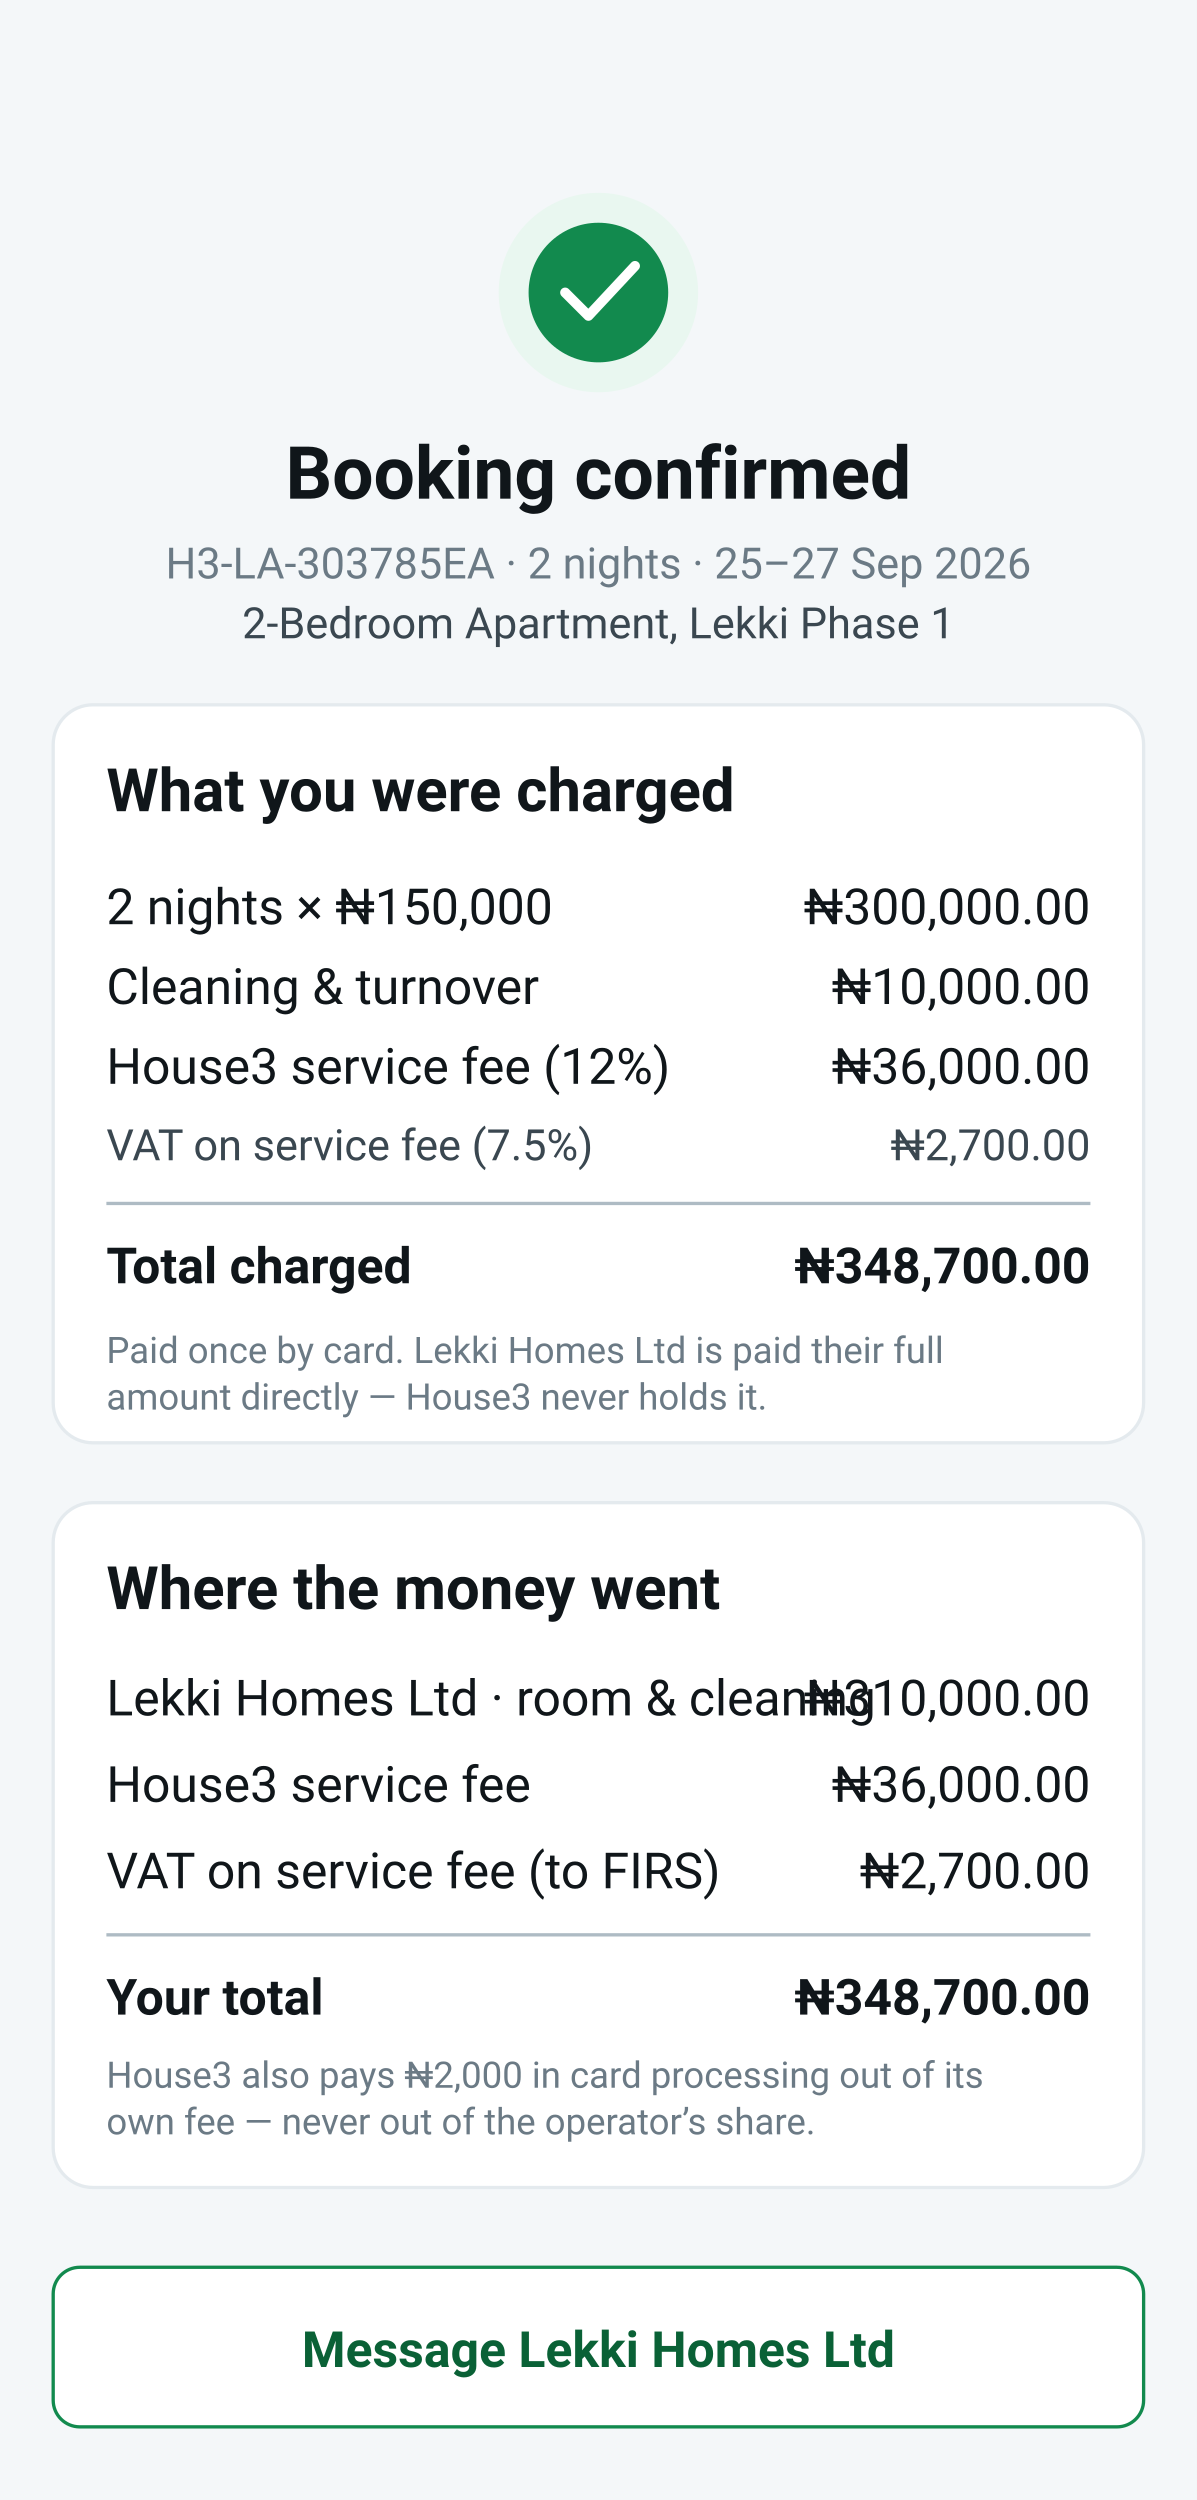
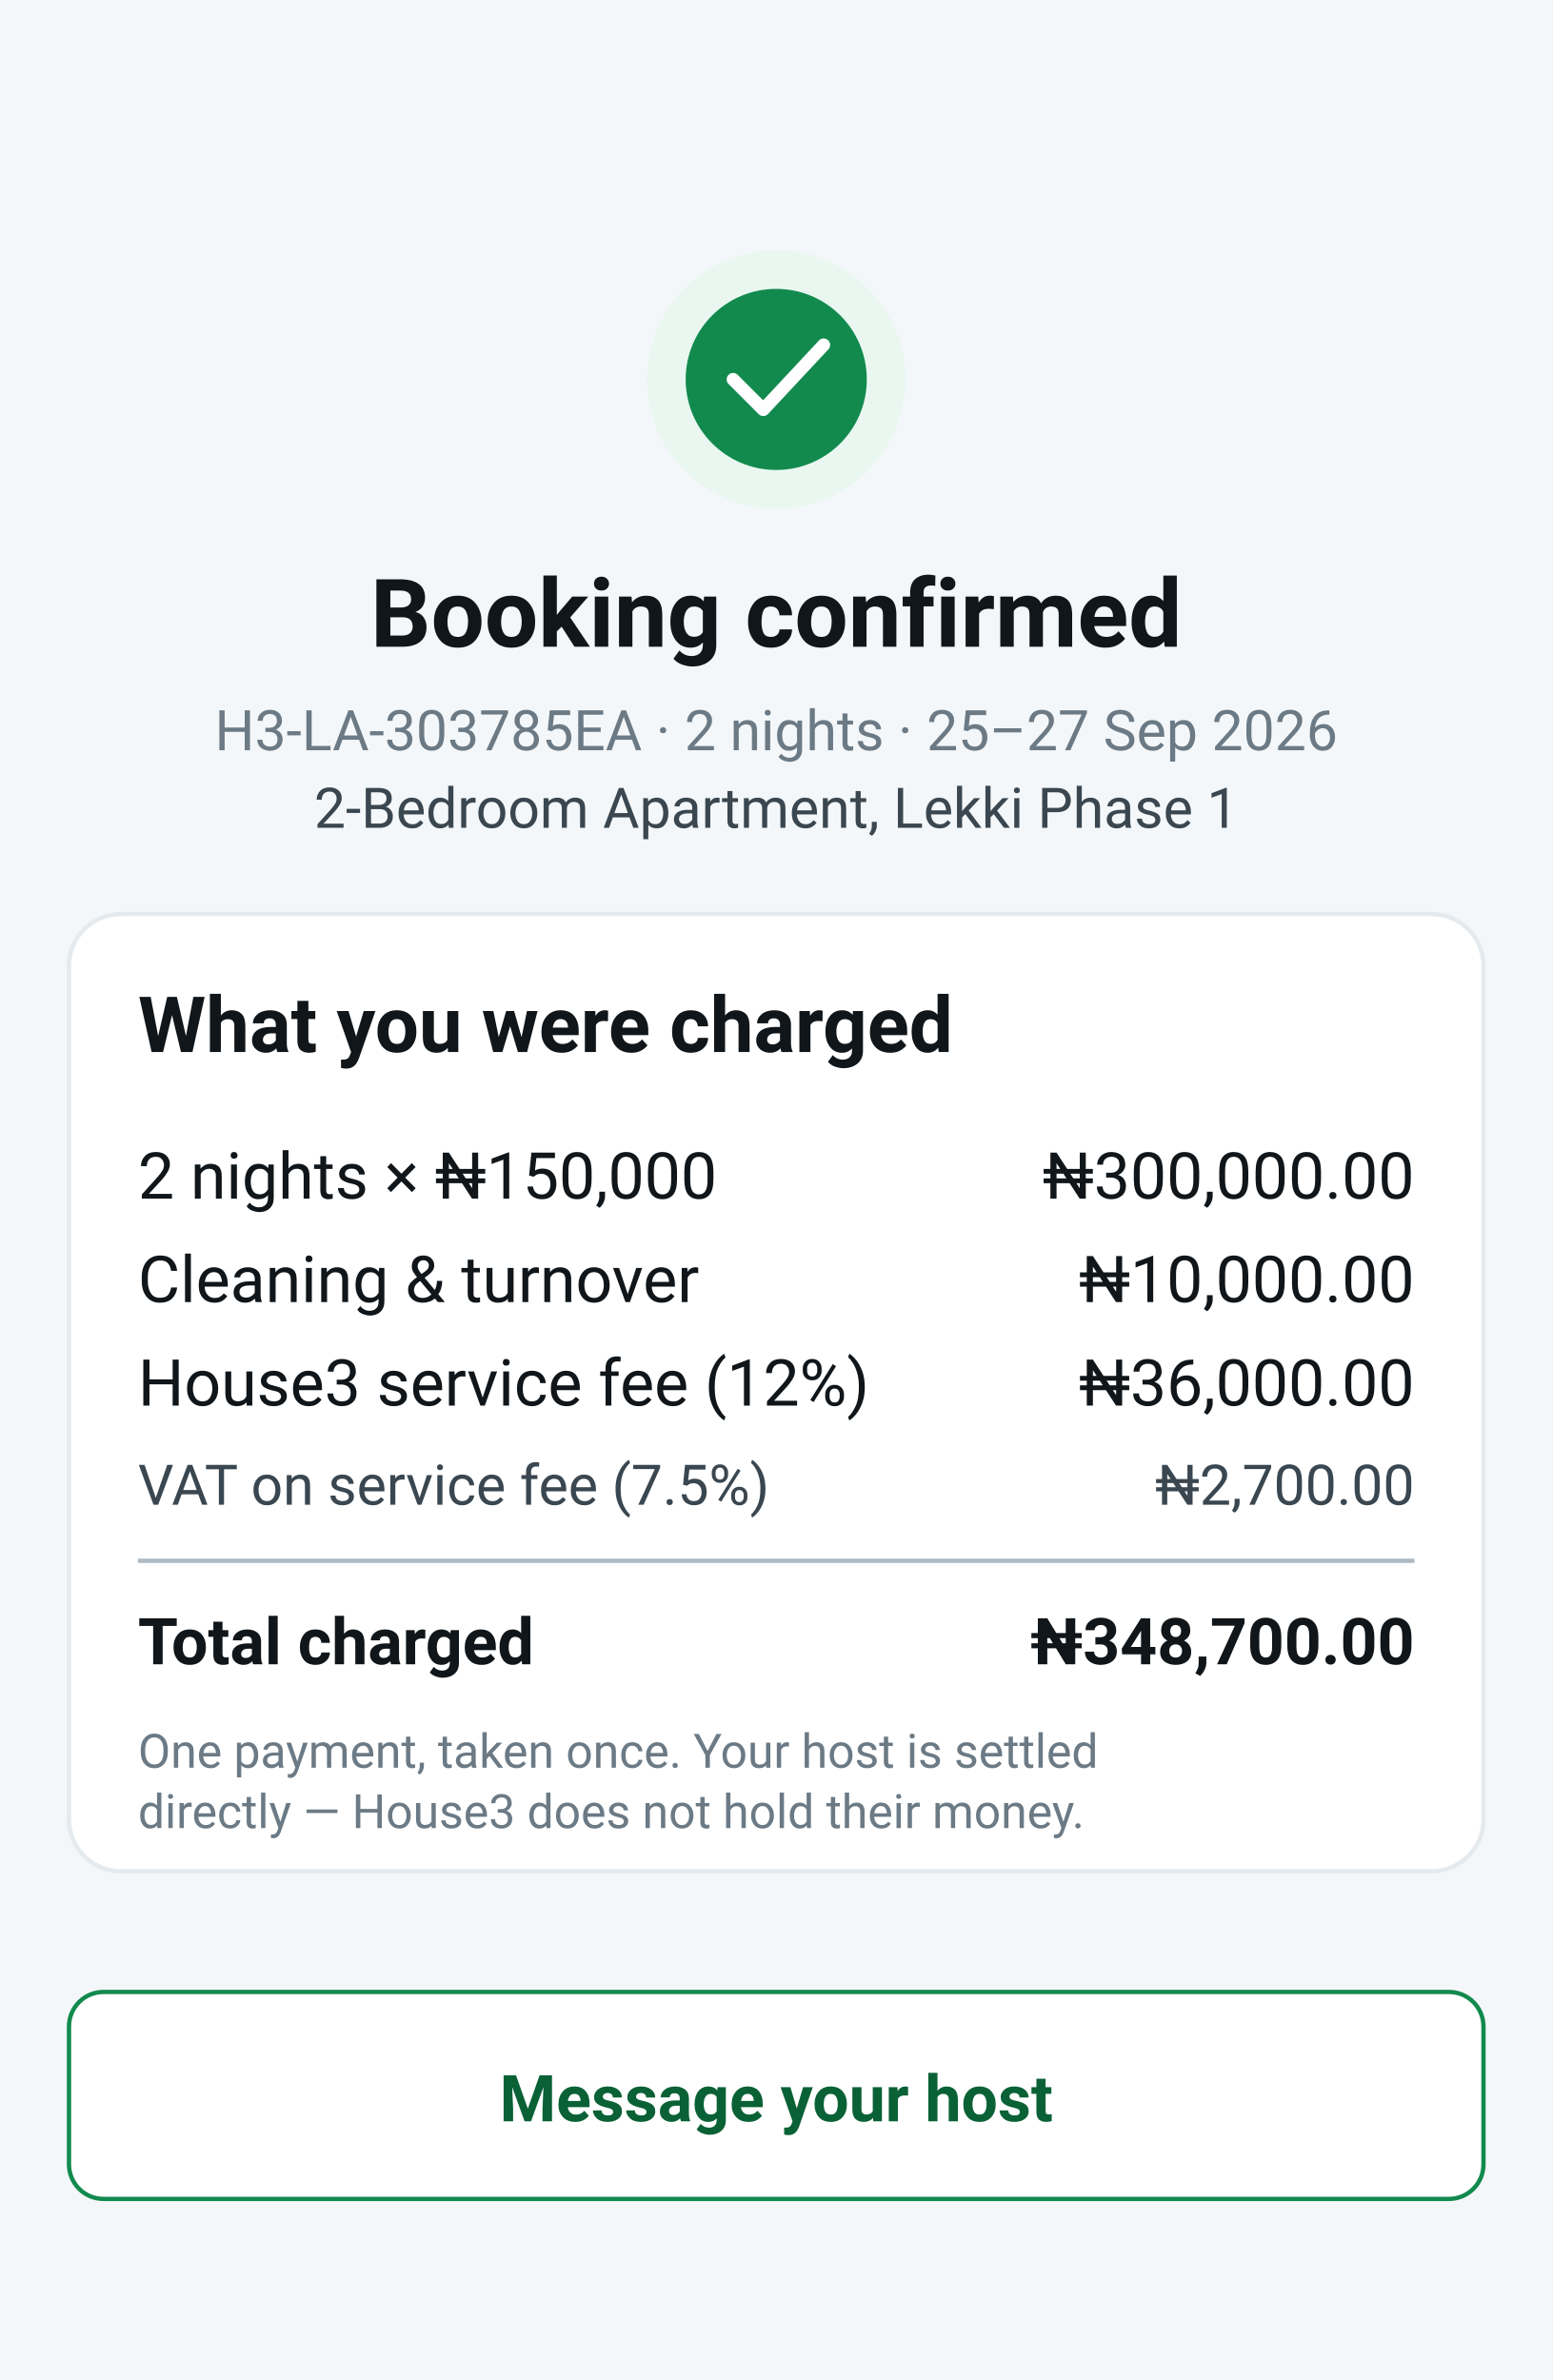
- <svg xmlns="http://www.w3.org/2000/svg" width="360" height="752" viewBox="0 0 360 752" font-family="system-ui, -apple-system, 'Segoe UI', Roboto, Helvetica, Arial, sans-serif">
-   <rect width="360" height="752" fill="#F4F7F9" />
+ <svg xmlns="http://www.w3.org/2000/svg" width="360" height="552" viewBox="0 0 360 552" font-family="system-ui, -apple-system, 'Segoe UI', Roboto, Helvetica, Arial, sans-serif">
+   <rect width="360" height="552" fill="#F4F7F9" />
  <circle cx="180" cy="88" r="30" fill="#E9F7F0" />
  <circle cx="180" cy="88" r="21" fill="#128A4E" />
  <path d="M170 88 L177 95 L191 80" stroke="#FFFFFF" stroke-width="3" fill="none" stroke-linecap="round" stroke-linejoin="round" />
  <text x="180" y="150" font-size="22" font-weight="600" fill="#10161A" text-anchor="middle">Booking confirmed</text>
  <text x="180" y="174" font-size="13" fill="#6B7A85" text-anchor="middle">H3-LA-303785EA · 2 nights · 25–27 Sep 2026</text>
  <text x="180" y="192" font-size="13" fill="#3A4750" text-anchor="middle">2-Bedroom Apartment, Lekki Phase 1</text>
  <rect x="16" y="212" width="328" height="222" rx="12" fill="#FFFFFF" stroke="#E4EAEE" stroke-width="1" />
  <text x="32" y="244" font-size="18" font-weight="600" fill="#10161A">What you were charged</text>
  <text x="32" y="278" font-size="15" fill="#10161A">2 nights × ₦150,000</text>
  <text x="328" y="278" font-size="15" fill="#10161A" text-anchor="end">₦300,000.00</text>
  <text x="32" y="302" font-size="15" fill="#10161A">Cleaning &amp; turnover</text>
  <text x="328" y="302" font-size="15" fill="#10161A" text-anchor="end">₦10,000.00</text>
  <text x="32" y="326" font-size="15" fill="#10161A">House3 service fee (12%)</text>
  <text x="328" y="326" font-size="15" fill="#10161A" text-anchor="end">₦36,000.00</text>
  <text x="32" y="349" font-size="13" fill="#3A4750">VAT on service fee (7.5%)</text>
  <text x="328" y="349" font-size="13" fill="#3A4750" text-anchor="end">₦2,700.00</text>
  <line x1="32" y1="362" x2="328" y2="362" stroke="#AEBBC4" stroke-width="1" />
  <text x="32" y="386" font-size="15" font-weight="600" fill="#10161A">Total charged</text>
  <text x="328" y="386" font-size="15" font-weight="600" fill="#10161A" text-anchor="end">₦348,700.00</text>
-   <text x="32" y="410" font-size="11" fill="#6B7A85">Paid once by card. Lekki Homes Ltd is paid their full</text>
-   <text x="32" y="424" font-size="11" fill="#6B7A85">amount directly — House3 never holds it.</text>
-   <rect x="16" y="452" width="328" height="206" rx="12" fill="#FFFFFF" stroke="#E4EAEE" stroke-width="1" />
-   <text x="32" y="484" font-size="18" font-weight="600" fill="#10161A">Where the money went</text>
-   <text x="32" y="516" font-size="15" fill="#10161A">Lekki Homes Ltd · room &amp; cleaning</text>
-   <text x="328" y="516" font-size="15" fill="#10161A" text-anchor="end">₦310,000.00</text>
-   <text x="32" y="542" font-size="15" fill="#10161A">House3 service fee</text>
-   <text x="328" y="542" font-size="15" fill="#10161A" text-anchor="end">₦36,000.00</text>
-   <text x="32" y="568" font-size="15" fill="#10161A">VAT on service fee (to FIRS)</text>
-   <text x="328" y="568" font-size="15" fill="#10161A" text-anchor="end">₦2,700.00</text>
-   <line x1="32" y1="582" x2="328" y2="582" stroke="#AEBBC4" stroke-width="1" />
-   <text x="32" y="606" font-size="15" font-weight="600" fill="#10161A">Your total</text>
-   <text x="328" y="606" font-size="15" font-weight="600" fill="#10161A" text-anchor="end">₦348,700.00</text>
-   <text x="32" y="628" font-size="11" fill="#6B7A85">House3 also pays ₦2,000 in card processing out of its</text>
-   <text x="32" y="642" font-size="11" fill="#6B7A85">own fee — never out of the operator’s share.</text>
-   <rect x="16" y="682" width="328" height="48" rx="8" fill="#FFFFFF" stroke="#128A4E" stroke-width="1" />
-   <text x="180" y="712" font-size="15" font-weight="600" fill="#0A6136" text-anchor="middle">Message Lekki Homes Ltd</text>
+   <text x="32" y="410" font-size="11" fill="#6B7A85">One payment, taken once. Your host is settled</text>
+   <text x="32" y="424" font-size="11" fill="#6B7A85">directly — House3 does not hold their money.</text>
+   <rect x="16" y="462" width="328" height="48" rx="8" fill="#FFFFFF" stroke="#128A4E" stroke-width="1" />
+   <text x="180" y="492" font-size="15" font-weight="600" fill="#0A6136" text-anchor="middle">Message your host</text>
</svg>
